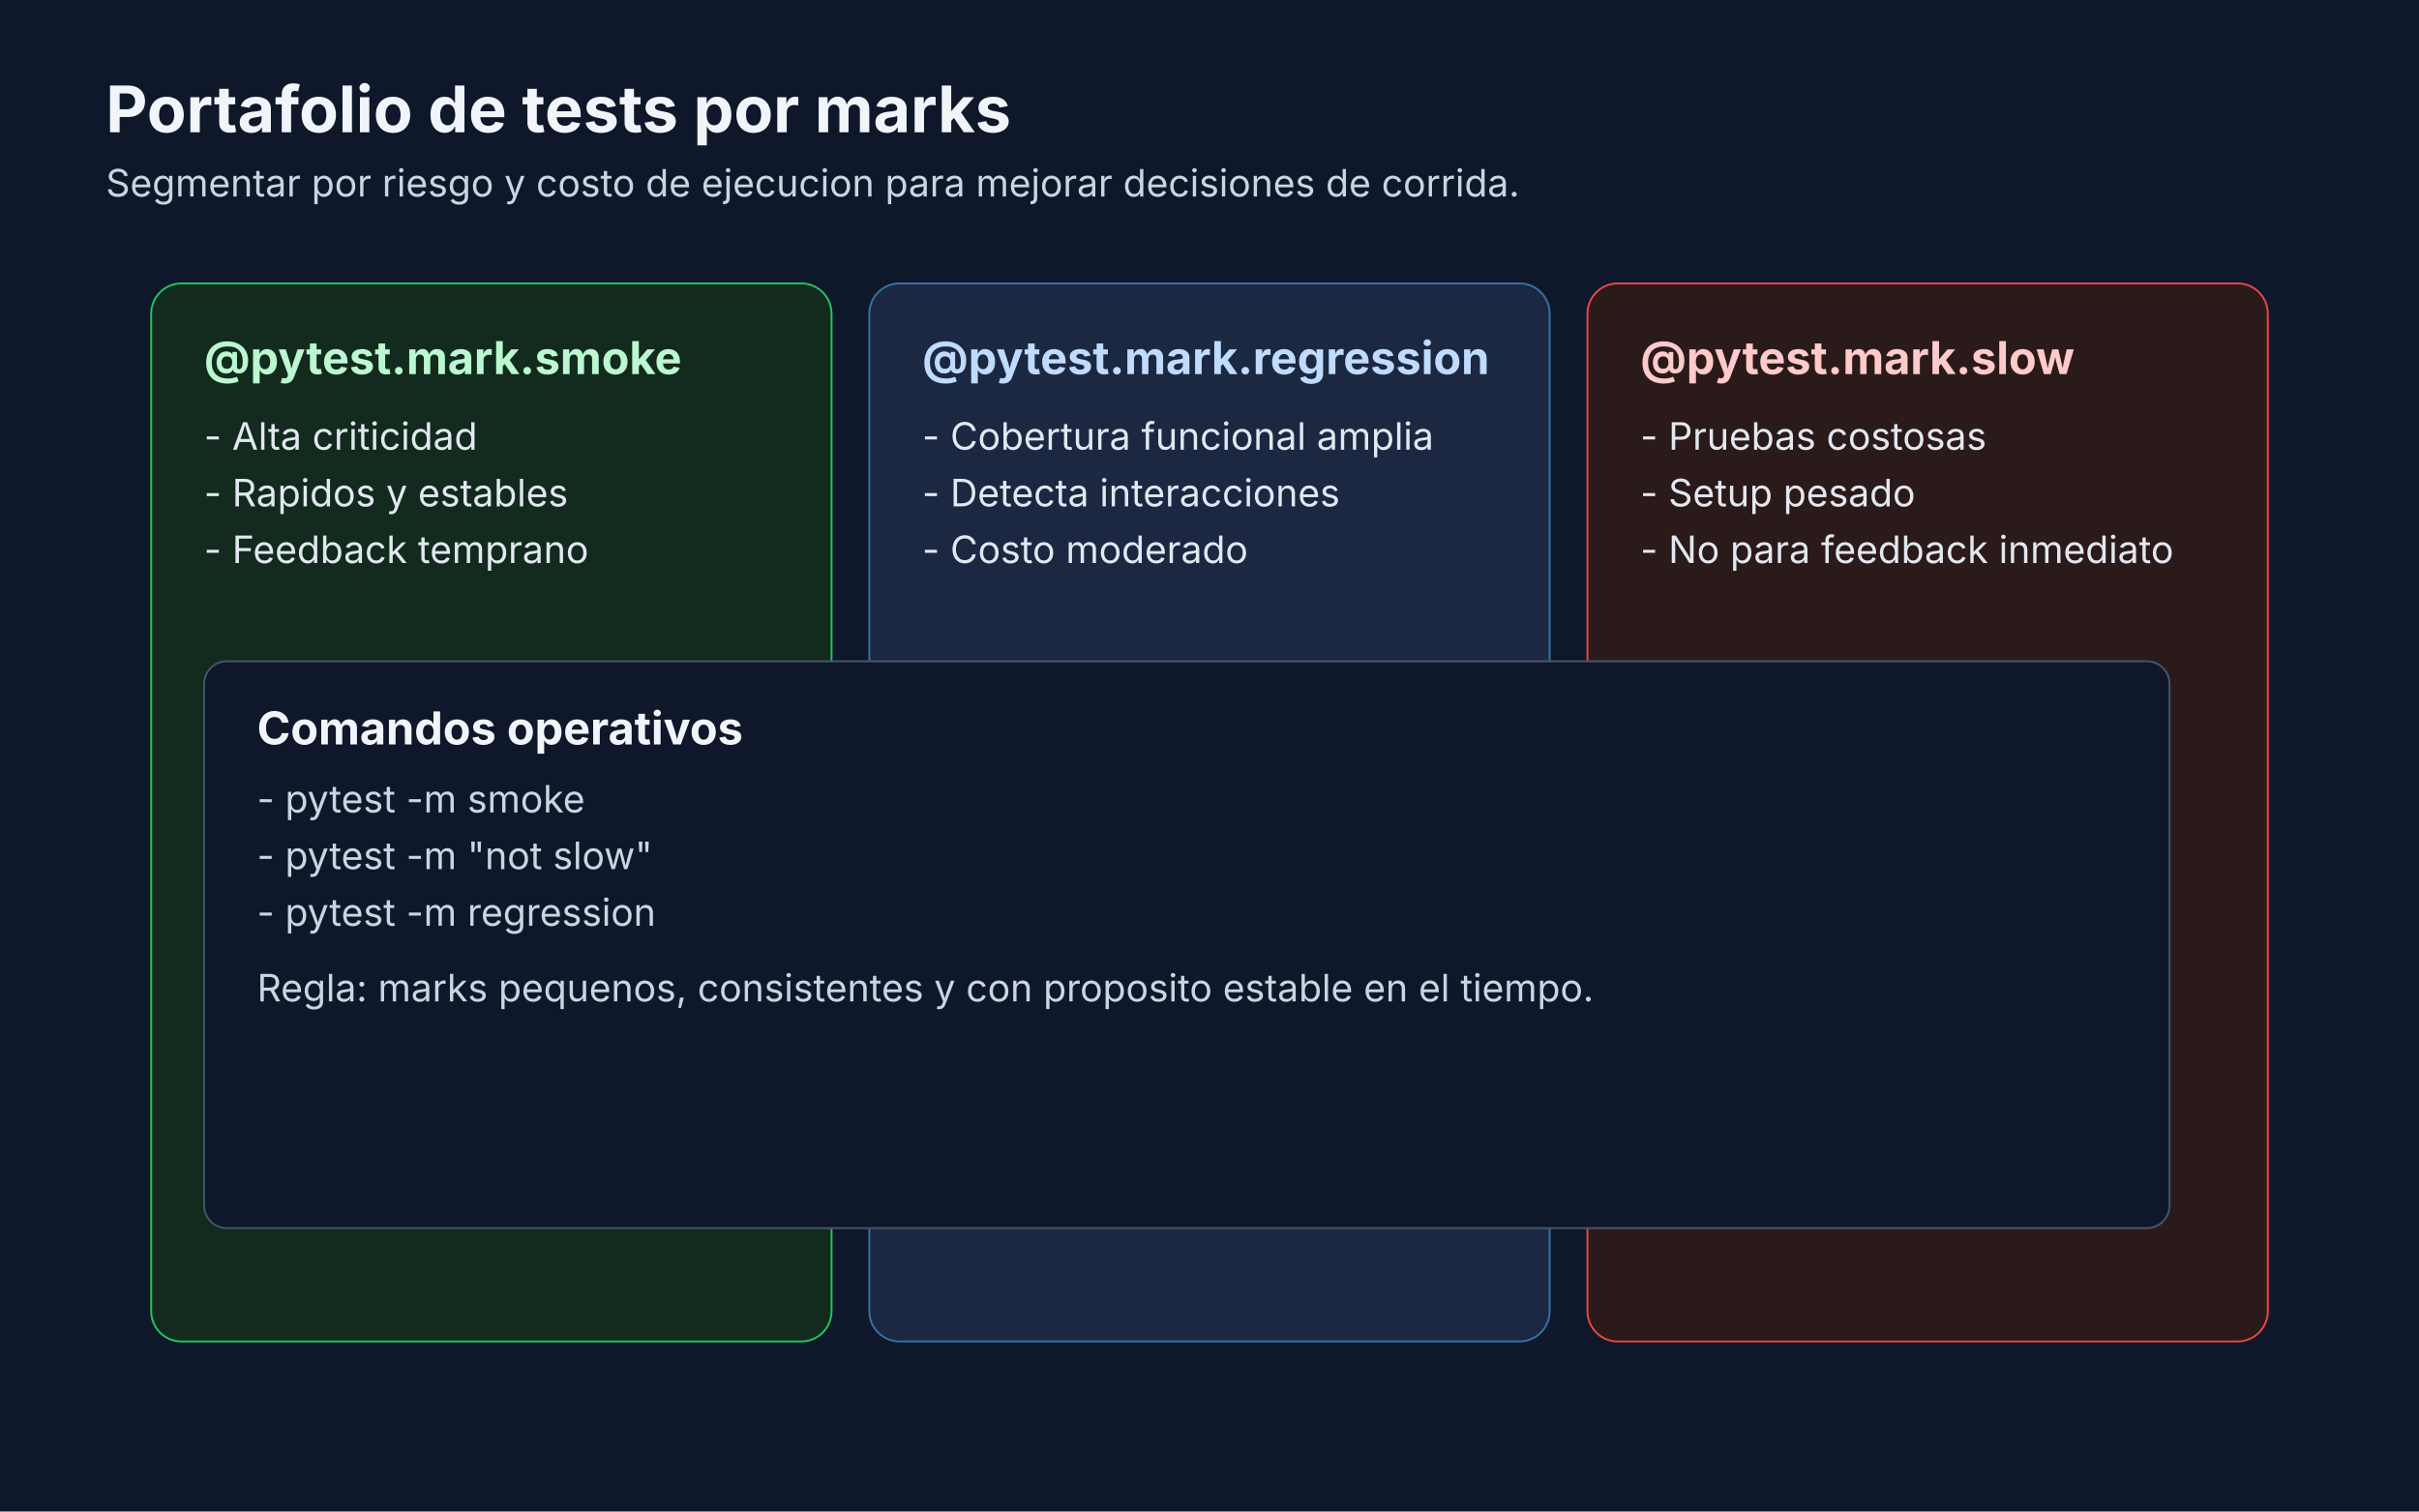
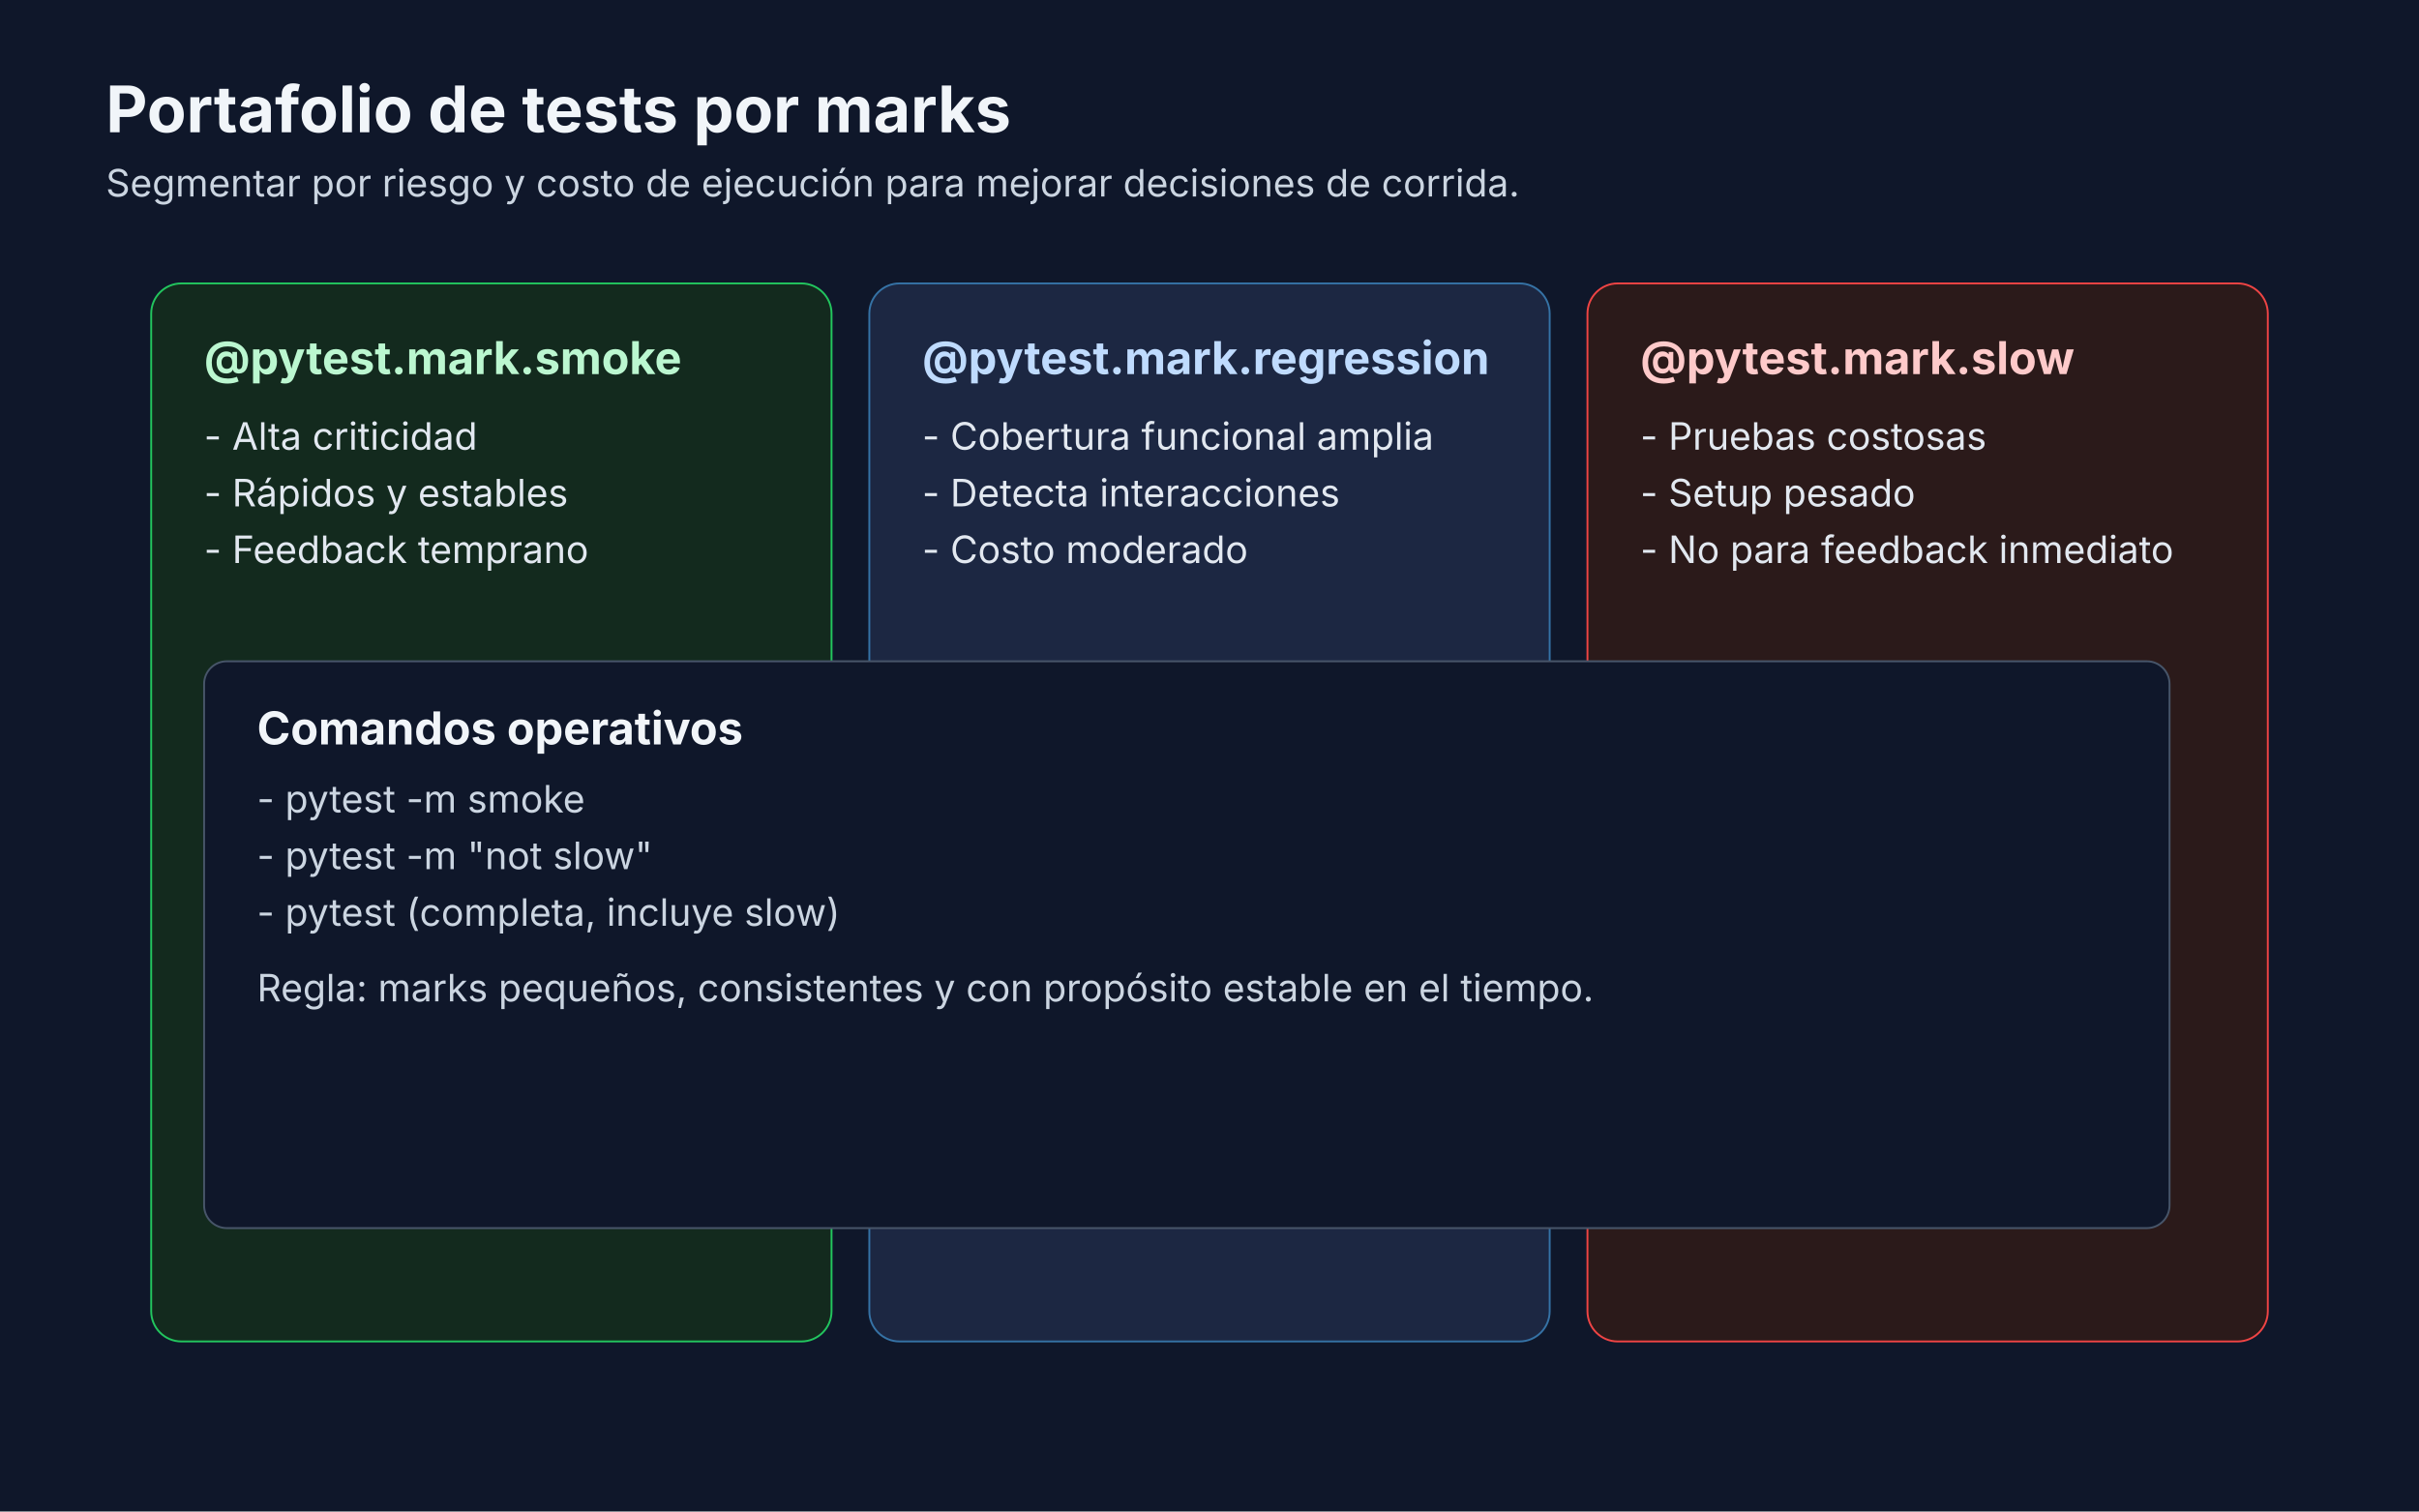
<svg xmlns="http://www.w3.org/2000/svg" width="1280" height="800" viewBox="0 0 1280 800" fill="none">
  <rect width="1280" height="800" fill="#0f172a" />
  <text x="56" y="70" fill="#f1f5f9" font-size="34" font-family="Inter, Arial, sans-serif" font-weight="700">Portafolio de tests por marks</text>
-   <text x="56" y="104" fill="#cbd5e1" font-size="20" font-family="Inter, Arial, sans-serif">Segmentar por riesgo y costo de ejecucion para mejorar decisiones de corrida.</text>
+   <text x="56" y="104" fill="#cbd5e1" font-size="20" font-family="Inter, Arial, sans-serif">Segmentar por riesgo y costo de ejecución para mejorar decisiones de corrida.</text>
  <rect x="80" y="150" width="360" height="560" rx="16" fill="#132a1e" stroke="#22c55e" />
  <text x="108" y="198" fill="#bbf7d0" font-size="24" font-family="Inter, Arial, sans-serif" font-weight="700">@pytest.mark.smoke</text>
  <text x="108" y="238" fill="#e2e8f0" font-size="20" font-family="Inter, Arial, sans-serif">- Alta criticidad</text>
-   <text x="108" y="268" fill="#e2e8f0" font-size="20" font-family="Inter, Arial, sans-serif">- Rapidos y estables</text>
+   <text x="108" y="268" fill="#e2e8f0" font-size="20" font-family="Inter, Arial, sans-serif">- Rápidos y estables</text>
  <text x="108" y="298" fill="#e2e8f0" font-size="20" font-family="Inter, Arial, sans-serif">- Feedback temprano</text>
  <rect x="460" y="150" width="360" height="560" rx="16" fill="#1c2742" stroke="#3572A5" />
  <text x="488" y="198" fill="#bfdbfe" font-size="24" font-family="Inter, Arial, sans-serif" font-weight="700">@pytest.mark.regression</text>
  <text x="488" y="238" fill="#e2e8f0" font-size="20" font-family="Inter, Arial, sans-serif">- Cobertura funcional amplia</text>
  <text x="488" y="268" fill="#e2e8f0" font-size="20" font-family="Inter, Arial, sans-serif">- Detecta interacciones</text>
  <text x="488" y="298" fill="#e2e8f0" font-size="20" font-family="Inter, Arial, sans-serif">- Costo moderado</text>
  <rect x="840" y="150" width="360" height="560" rx="16" fill="#2b1a1a" stroke="#ef4444" />
  <text x="868" y="198" fill="#fecaca" font-size="24" font-family="Inter, Arial, sans-serif" font-weight="700">@pytest.mark.slow</text>
  <text x="868" y="238" fill="#e2e8f0" font-size="20" font-family="Inter, Arial, sans-serif">- Pruebas costosas</text>
  <text x="868" y="268" fill="#e2e8f0" font-size="20" font-family="Inter, Arial, sans-serif">- Setup pesado</text>
  <text x="868" y="298" fill="#e2e8f0" font-size="20" font-family="Inter, Arial, sans-serif">- No para feedback inmediato</text>
  <rect x="108" y="350" width="1040" height="300" rx="12" fill="#0f172a" stroke="#475569" />
  <text x="136" y="394" fill="#f1f5f9" font-size="24" font-family="Inter, Arial, sans-serif" font-weight="700">Comandos operativos</text>
  <text x="136" y="430" fill="#cbd5e1" font-size="20" font-family="Inter, Arial, sans-serif">- pytest -m smoke</text>
  <text x="136" y="460" fill="#cbd5e1" font-size="20" font-family="Inter, Arial, sans-serif">- pytest -m "not slow"</text>
-   <text x="136" y="490" fill="#cbd5e1" font-size="20" font-family="Inter, Arial, sans-serif">- pytest -m regression</text>
-   <text x="136" y="530" fill="#cbd5e1" font-size="20" font-family="Inter, Arial, sans-serif">Regla: marks pequenos, consistentes y con proposito estable en el tiempo.</text>
+   <text x="136" y="490" fill="#cbd5e1" font-size="20" font-family="Inter, Arial, sans-serif">- pytest (completa, incluye slow)</text>
+   <text x="136" y="530" fill="#cbd5e1" font-size="20" font-family="Inter, Arial, sans-serif">Regla: marks pequeños, consistentes y con propósito estable en el tiempo.</text>
</svg>
